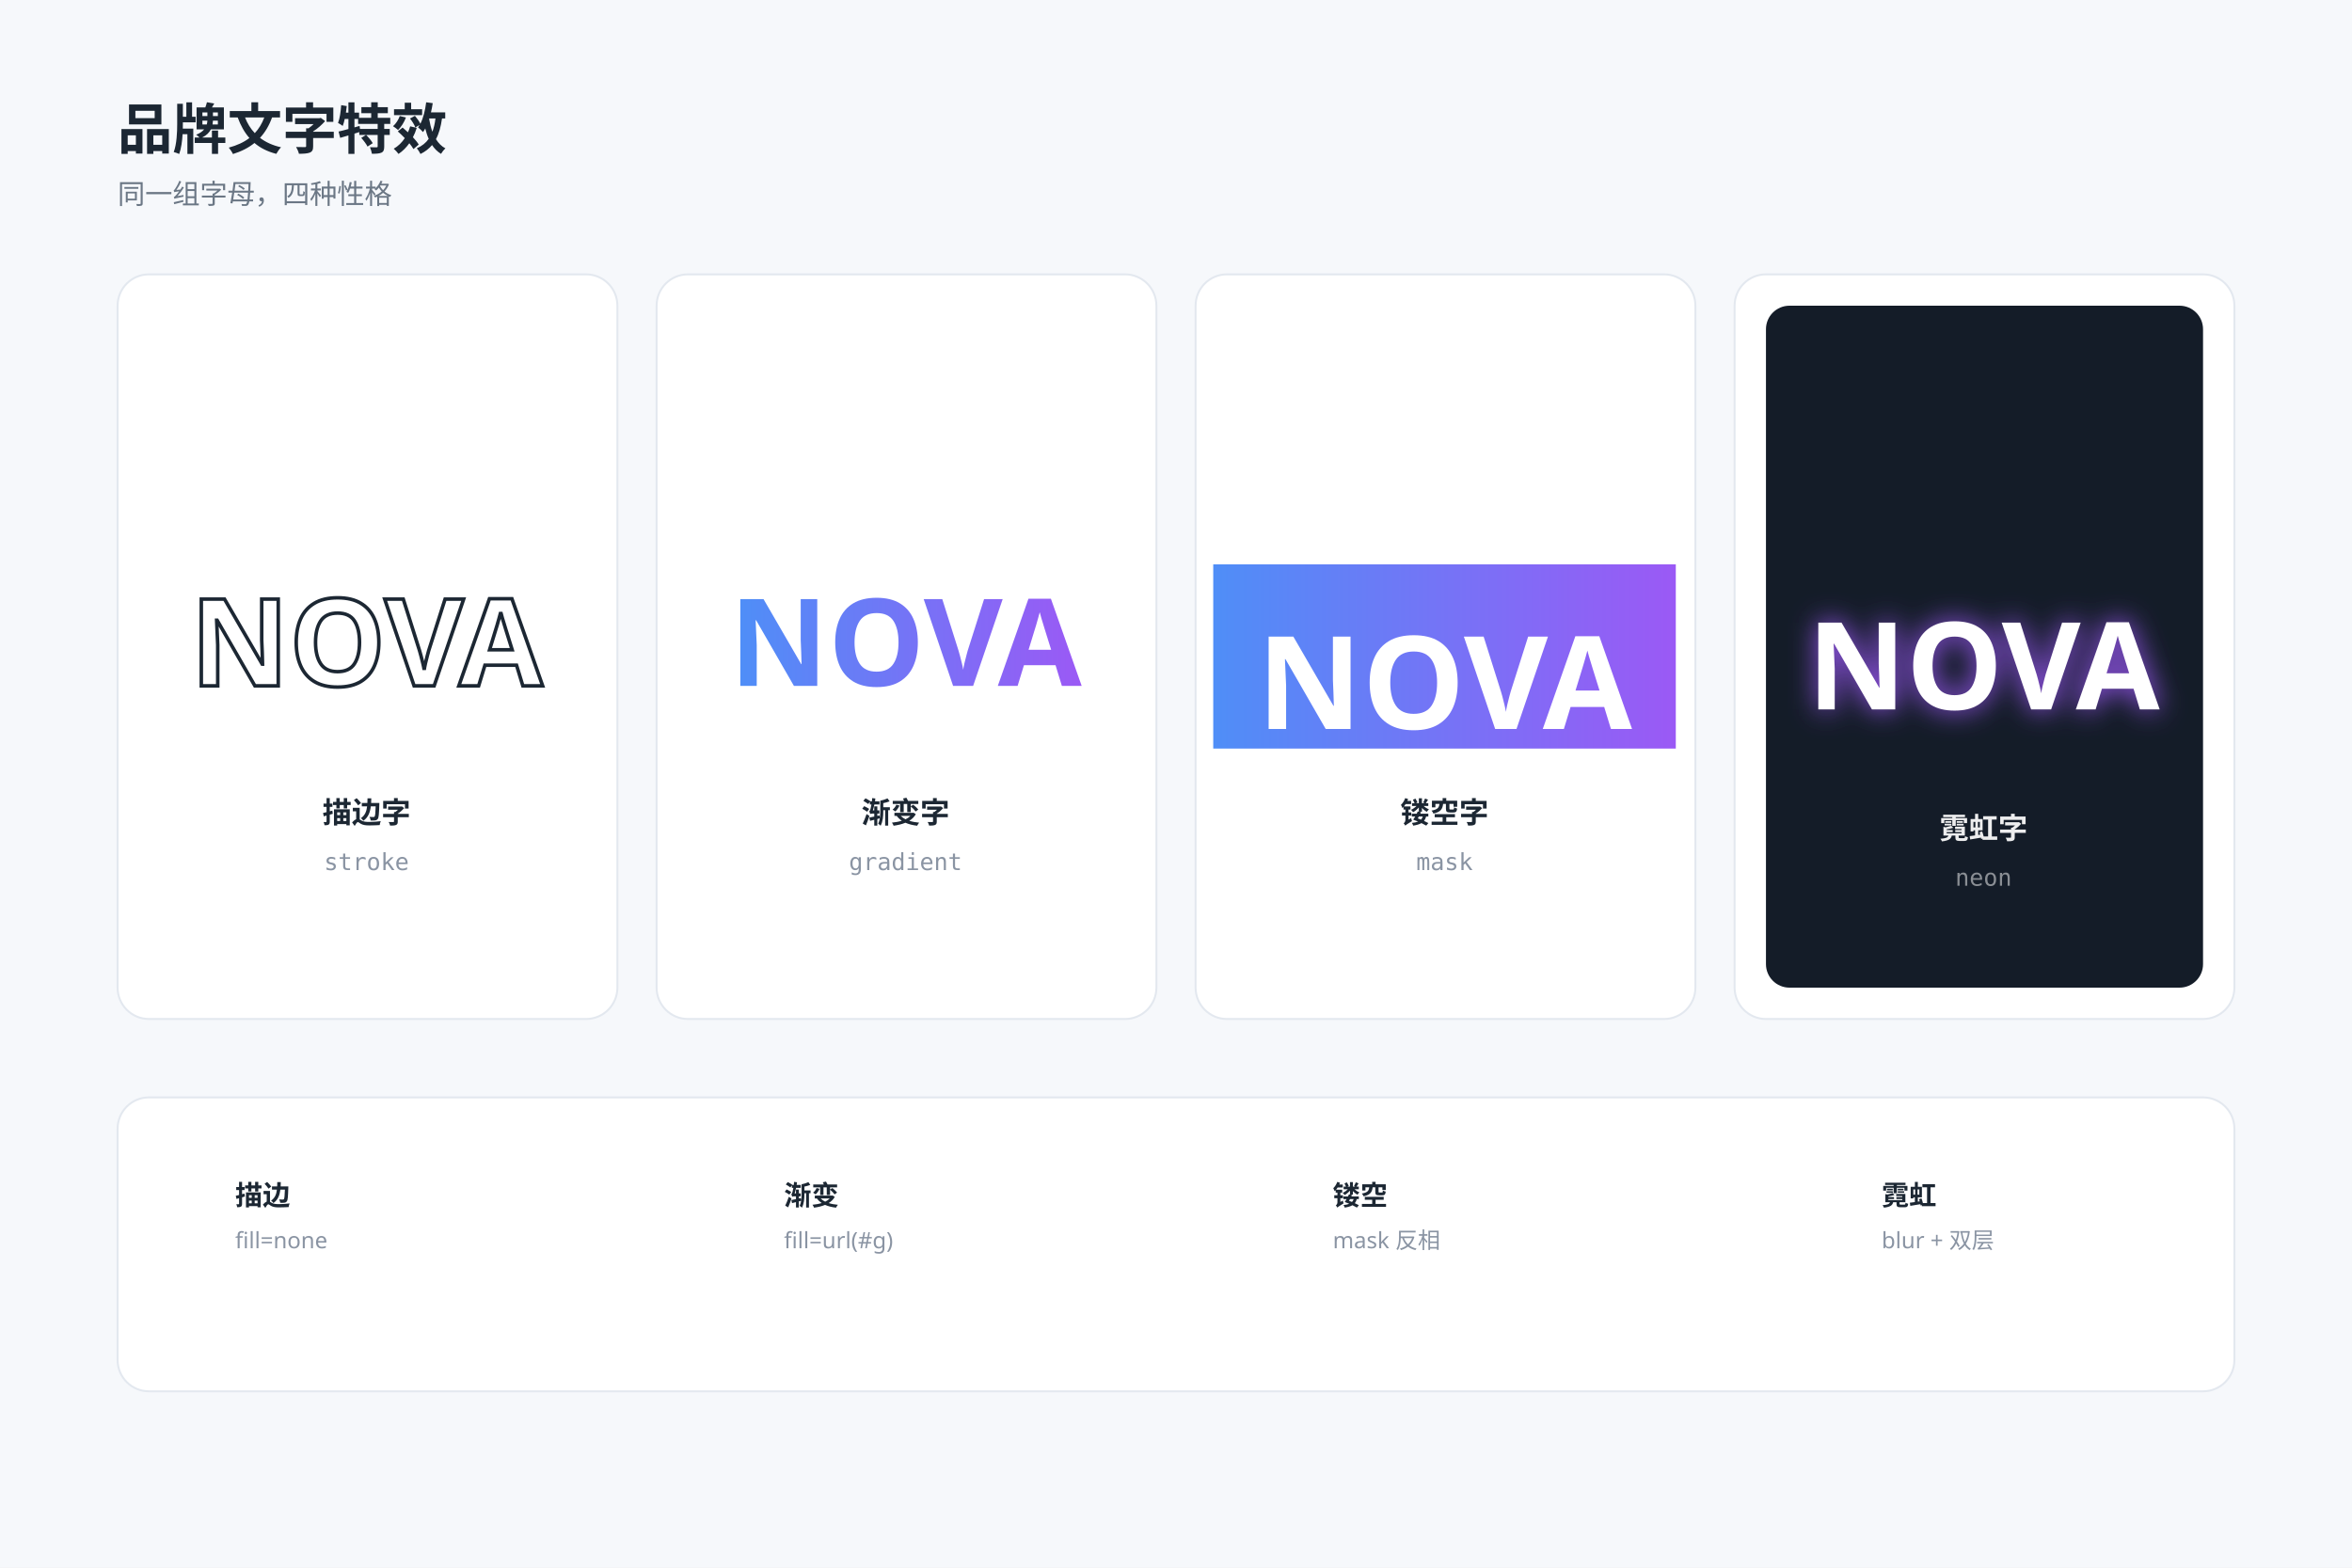
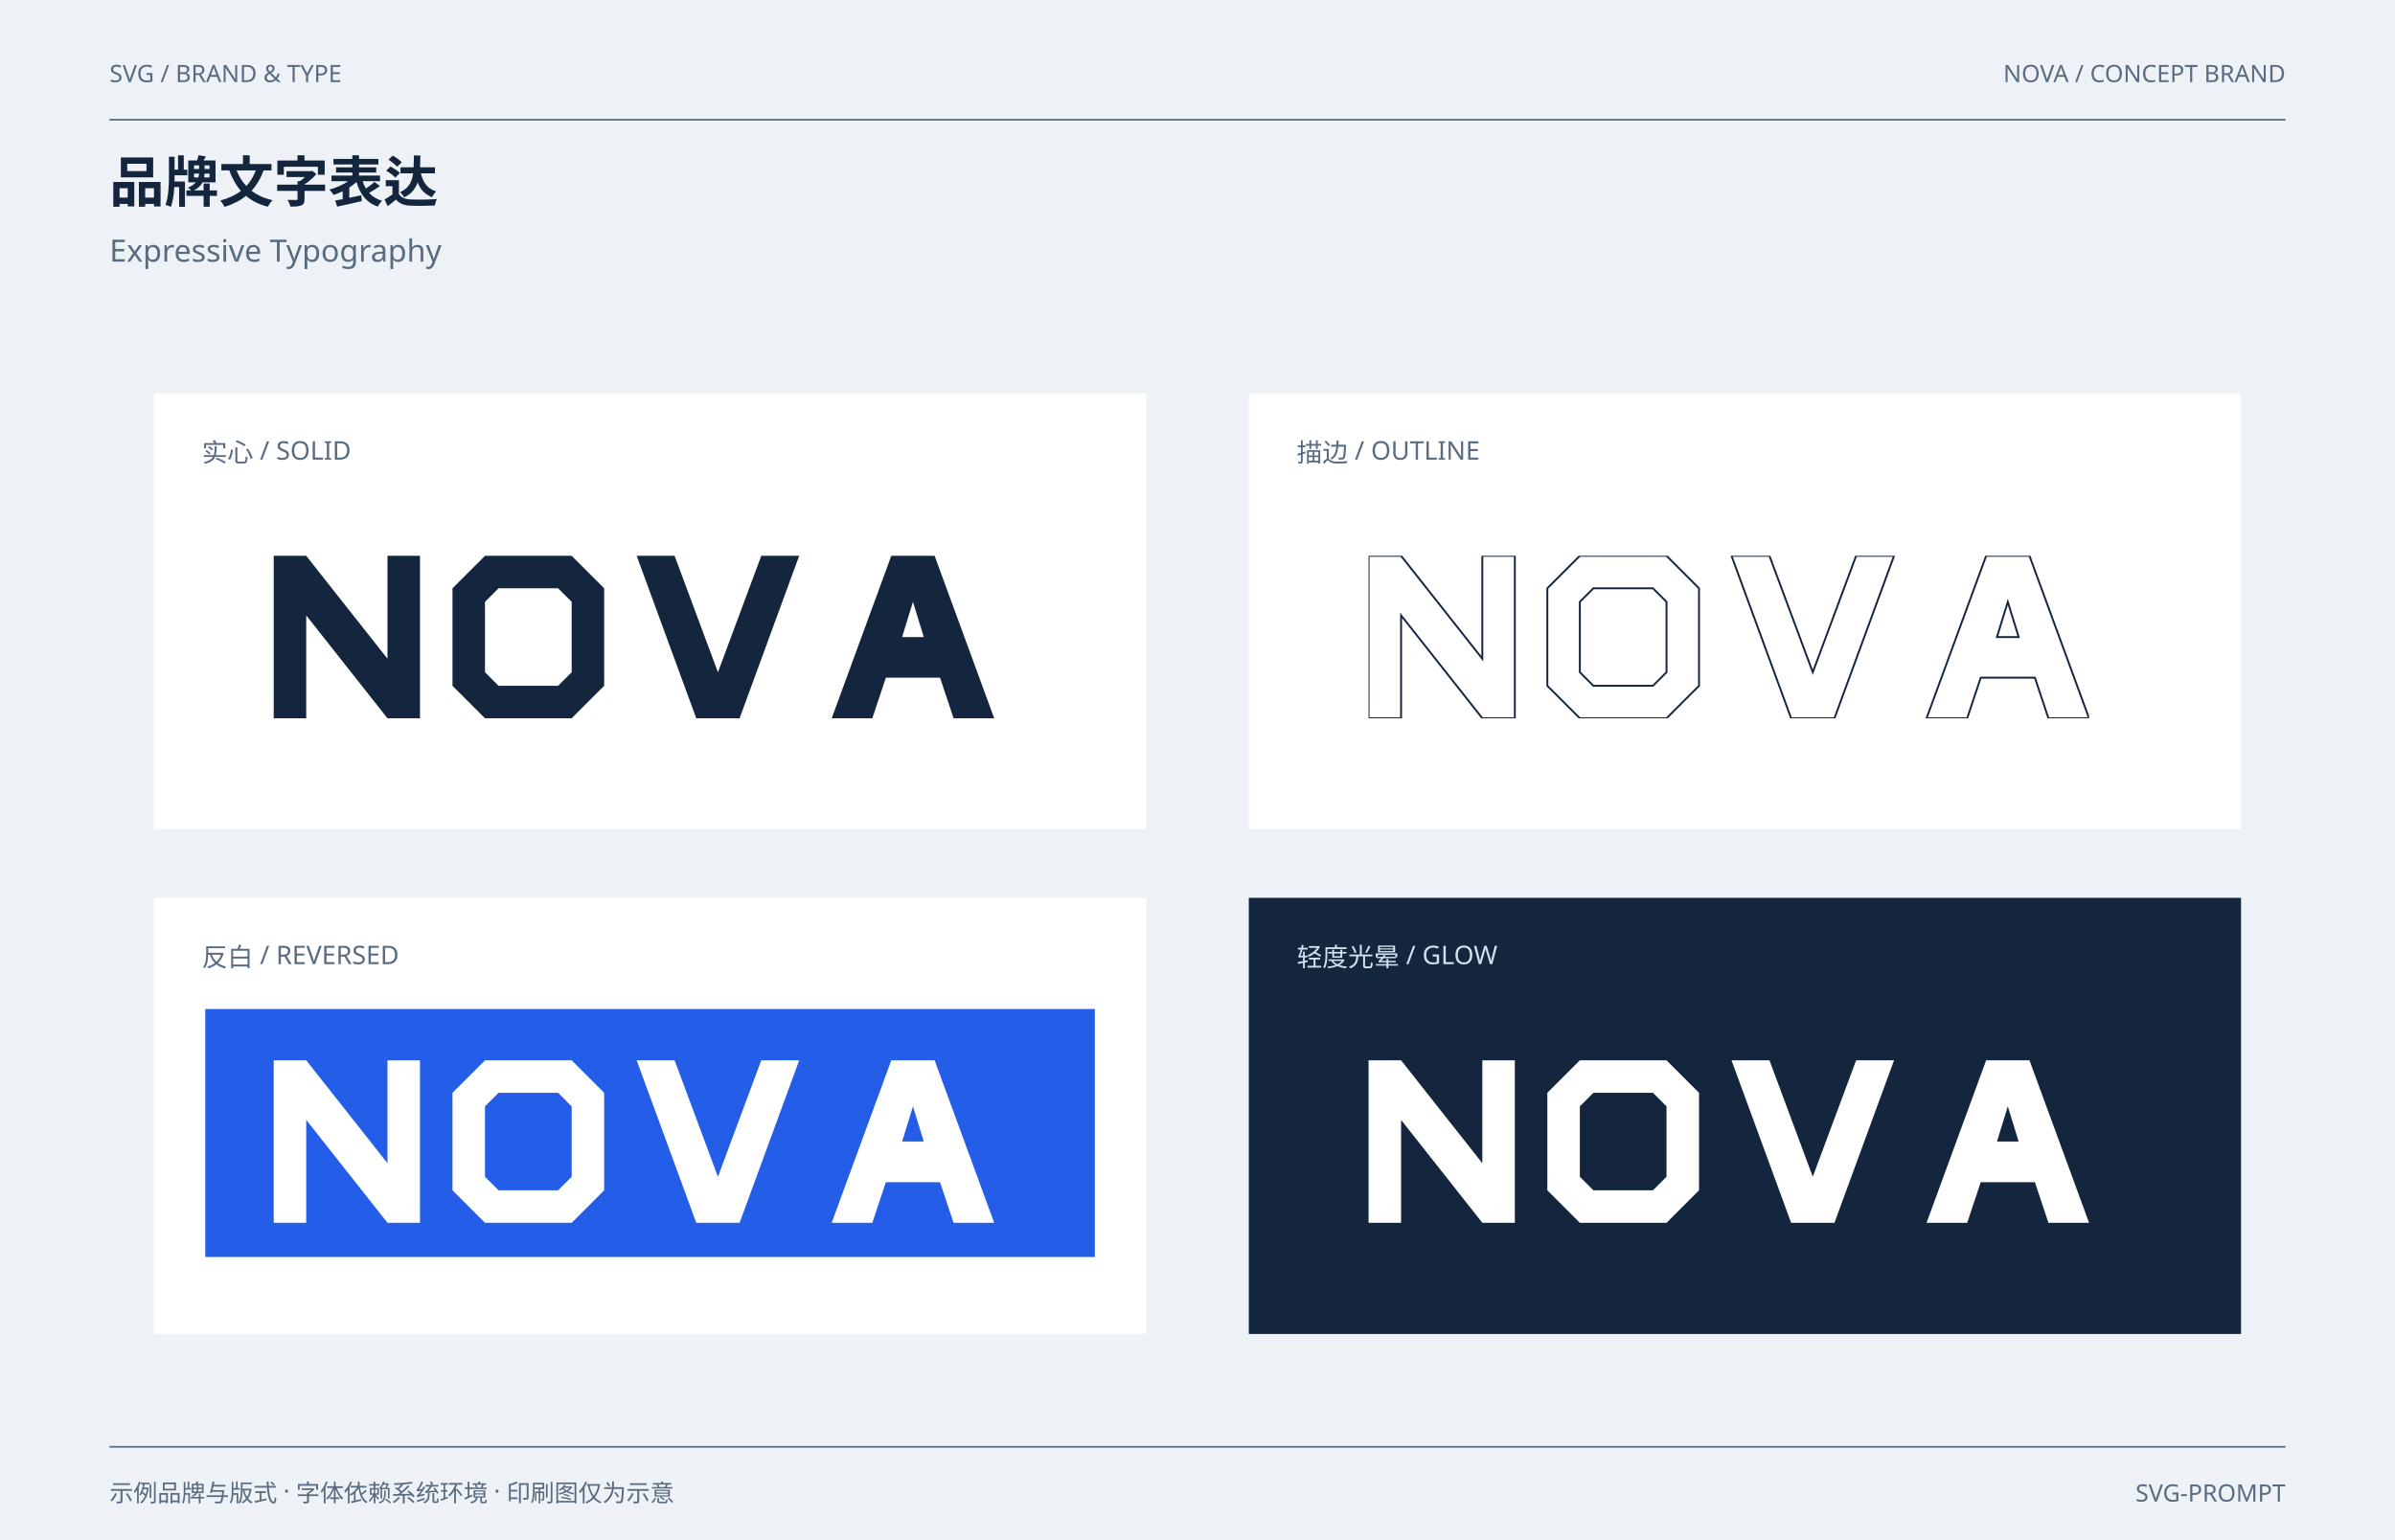
- <svg xmlns="http://www.w3.org/2000/svg" width="1200" height="800" viewBox="0 0 1200 800" font-family="PingFang SC, Hiragino Sans GB, Microsoft YaHei, sans-serif">
-   <rect width="1200" height="800" fill="#f6f8fb" />
-   <text x="60" y="76" font-size="28" font-weight="700" fill="#1c2733">品牌文字特效</text>
-   <text x="60" y="104" font-size="14" fill="#6b7785">同一组字母，四种性格</text>
+ <svg xmlns="http://www.w3.org/2000/svg" width="1400" height="900" viewBox="0 0 1400 900" font-family="PingFang SC, Microsoft YaHei, sans-serif" role="img" aria-labelledby="title desc">
+   <rect x="0.000" y="0.000" width="1400.000" height="900.000" fill="#eef2f6" rx="0" />
+   <text x="64.000" y="48.000" font-size="14" fill="#596b80" text-anchor="start" font-weight="400">SVG / BRAND &amp; TYPE</text>
+   <text x="1336.000" y="48.000" font-size="14" fill="#596b80" text-anchor="end" font-weight="400">NOVA / CONCEPT BRAND</text>
+   <line x1="64.000" y1="70.000" x2="1336.000" y2="70.000" stroke="#596b80" stroke-width="1" />
+   <text x="64.000" y="118.000" font-size="32" fill="#14263d" text-anchor="start" font-weight="700">品牌文字表达</text>
+   <text x="64.000" y="153.000" font-size="18" fill="#596b80" text-anchor="start" font-weight="400">Expressive Typography</text>
+   <line x1="64.000" y1="846.000" x2="1336.000" y2="846.000" stroke="#596b80" stroke-width="1" />
+   <text x="64.000" y="878.000" font-size="14" fill="#596b80" text-anchor="start" font-weight="400">示例品牌与版式 · 字体依赖系统环境 · 印刷图仅为示意</text>
+   <text x="1336.000" y="878.000" font-size="14" fill="#596b80" text-anchor="end" font-weight="400">SVG-PROMPT</text>
  <defs>
-     <linearGradient id="tg" x1="0" y1="0" x2="1" y2="0">
-       <stop offset="0" stop-color="#4f8ef7" />
-       <stop offset="1" stop-color="#9b59f5" />
-     </linearGradient>
-     <filter id="glow" x="-60%" y="-60%" width="220%" height="220%">
-       <feGaussianBlur stdDeviation="7" />
+     <symbol id="nova-mark" viewBox="0 0 6 6">
+       <path d="M0 0 L2 0 L6 4 L6 6 L4 6 L0 2 Z M4 0 L6 0 L6 2 Z M0 4 L0 6 L2 6 Z" />
+     </symbol>
+     <symbol id="nova-wordmark" viewBox="0 0 266 60">
+       <path d="M0 0 H12 L42 38 V0 H54 V60 H42 L12 22 V60 H0 Z" transform="translate(0 0)" fill-rule="evenodd" />
+       <path d="M12 0 H44 L56 12 V48 L44 60 H12 L0 48 V12 Z M17 12 L12 17 V43 L17 48 H39 L44 43 V17 L39 12 Z" transform="translate(66 0)" fill-rule="evenodd" />
+       <path d="M0 0 H14 L30 43 L46 0 H60 L38 60 H22 Z" transform="translate(134 0)" fill-rule="evenodd" />
+       <path d="M0 60 L22 0 H38 L60 60 H45 L40 45 H20 L15 60 Z M26 30 H34 L30 17 Z" transform="translate(206 0)" fill-rule="evenodd" />
+     </symbol>
+   </defs>
+   <rect x="90.000" y="230.000" width="580.000" height="255.000" fill="#ffffff" rx="0" />
+   <text x="118.000" y="270.000" font-size="15" fill="#596b80" text-anchor="start" font-weight="400">实心 / SOLID</text>
+   <use href="#nova-wordmark" x="160" y="325" width="421.167" height="95" fill="#14263d" data-word-height="95" />
+   <rect x="730.000" y="230.000" width="580.000" height="255.000" fill="#ffffff" rx="0" />
+   <text x="758.000" y="270.000" font-size="15" fill="#596b80" text-anchor="start" font-weight="400">描边 / OUTLINE</text>
+   <use href="#nova-wordmark" x="800" y="325" width="421.167" height="95" fill="none" data-word-height="95" stroke="#14263d" stroke-width=".7" />
+   <rect x="90.000" y="525.000" width="580.000" height="255.000" fill="#ffffff" rx="0" />
+   <text x="118.000" y="565.000" font-size="15" fill="#596b80" text-anchor="start" font-weight="400">反白 / REVERSED</text>
+   <rect x="120.000" y="590.000" width="520.000" height="145.000" fill="#245ee8" rx="0" />
+   <use href="#nova-wordmark" x="160" y="620" width="421.167" height="95" fill="#fff" data-word-height="95" />
+   <rect x="730.000" y="525.000" width="580.000" height="255.000" fill="#14263d" rx="0" />
+   <text x="758.000" y="565.000" font-size="15" fill="#d5dfed" text-anchor="start" font-weight="400">轻度光晕 / GLOW</text>
+   <defs>
+     <filter id="type-glow" x="-20%" y="-50%" width="140%" height="200%">
+       <feGaussianBlur stdDeviation="5" />
    </filter>
  </defs>
-   <g>
-     <rect x="60" y="140" width="255" height="380" rx="16" fill="#ffffff" stroke="#e3e8ef" />
-     <text x="187" y="350" font-size="62" fill="none" stroke="#1c2733" stroke-width="1.8" text-anchor="middle" font-weight="800">NOVA</text>
-     <text x="187" y="420" font-size="15" fill="#1c2733" text-anchor="middle" font-weight="600">描边字</text>
-     <text x="187" y="444" font-size="12" fill="#8a94a3" text-anchor="middle" font-family="SFMono-Regular, Menlo, monospace">stroke</text>
-   </g>
-   <g>
-     <rect x="335" y="140" width="255" height="380" rx="16" fill="#ffffff" stroke="#e3e8ef" />
-     <text x="462" y="350" font-size="62" fill="url(#tg)" text-anchor="middle" font-weight="800">NOVA</text>
-     <text x="462" y="420" font-size="15" fill="#1c2733" text-anchor="middle" font-weight="600">渐变字</text>
-     <text x="462" y="444" font-size="12" fill="#8a94a3" text-anchor="middle" font-family="SFMono-Regular, Menlo, monospace">gradient</text>
-   </g>
-   <g>
-     <rect x="610" y="140" width="255" height="380" rx="16" fill="#ffffff" stroke="#e3e8ef" />
-     <mask id="cutoutM">
-       <rect x="610" y="140" width="255" height="380" fill="#fff" />
-       <text x="737" y="372" font-size="66" font-weight="800" text-anchor="middle" fill="#000" font-family="PingFang SC, Hiragino Sans GB, Microsoft YaHei, sans-serif">NOVA</text>
-     </mask>
-     <rect x="619" y="288" width="236" height="94" fill="url(#tg)" mask="url(#cutoutM)" />
-     <text x="737" y="420" font-size="15" fill="#1c2733" text-anchor="middle" font-weight="600">镂空字</text>
-     <text x="737" y="444" font-size="12" fill="#8a94a3" text-anchor="middle" font-family="SFMono-Regular, Menlo, monospace">mask</text>
-   </g>
-   <g>
-     <rect x="885" y="140" width="255" height="380" rx="16" fill="#ffffff" stroke="#e3e8ef" />
-     <rect x="901" y="156" width="223" height="348" rx="12" fill="#141c28" />
-     <text x="1012" y="362" font-size="62" font-weight="800" text-anchor="middle" fill="#9b59f5" filter="url(#glow)" font-family="PingFang SC, Hiragino Sans GB, Microsoft YaHei, sans-serif">NOVA</text>
-     <text x="1012" y="362" font-size="62" font-weight="800" text-anchor="middle" fill="#fff" font-family="PingFang SC, Hiragino Sans GB, Microsoft YaHei, sans-serif">NOVA</text>
-     <text x="1012" y="428" font-size="15" fill="rgba(255,255,255,0.92)" text-anchor="middle" font-weight="600">霓虹字</text>
-     <text x="1012" y="452" font-size="12" fill="rgba(255,255,255,0.5)" text-anchor="middle" font-family="SFMono-Regular, Menlo, monospace">neon</text>
-   </g>
-   <g>
-     <rect x="60" y="560" width="1080" height="150" rx="16" fill="#ffffff" stroke="#e3e8ef" />
-     <text x="120" y="615" font-size="14" fill="#1c2733" text-anchor="start" font-weight="600">描边</text>
-     <text x="120" y="637" font-size="11.5" fill="#8a94a3" text-anchor="start">fill=none</text>
-     <text x="400" y="615" font-size="14" fill="#1c2733" text-anchor="start" font-weight="600">渐变</text>
-     <text x="400" y="637" font-size="11.5" fill="#8a94a3" text-anchor="start">fill=url(#g)</text>
-     <text x="680" y="615" font-size="14" fill="#1c2733" text-anchor="start" font-weight="600">镂空</text>
-     <text x="680" y="637" font-size="11.5" fill="#8a94a3" text-anchor="start">mask 反相</text>
-     <text x="960" y="615" font-size="14" fill="#1c2733" text-anchor="start" font-weight="600">霓虹</text>
-     <text x="960" y="637" font-size="11.5" fill="#8a94a3" text-anchor="start">blur + 双层</text>
-   </g>
+   <use href="#nova-wordmark" x="800" y="620" width="421.167" height="95" fill="#87b7ff" data-word-height="95" filter="url(#type-glow)" opacity=".6" />
+   <use href="#nova-wordmark" x="800" y="620" width="421.167" height="95" fill="#fff" data-word-height="95" />
</svg>
